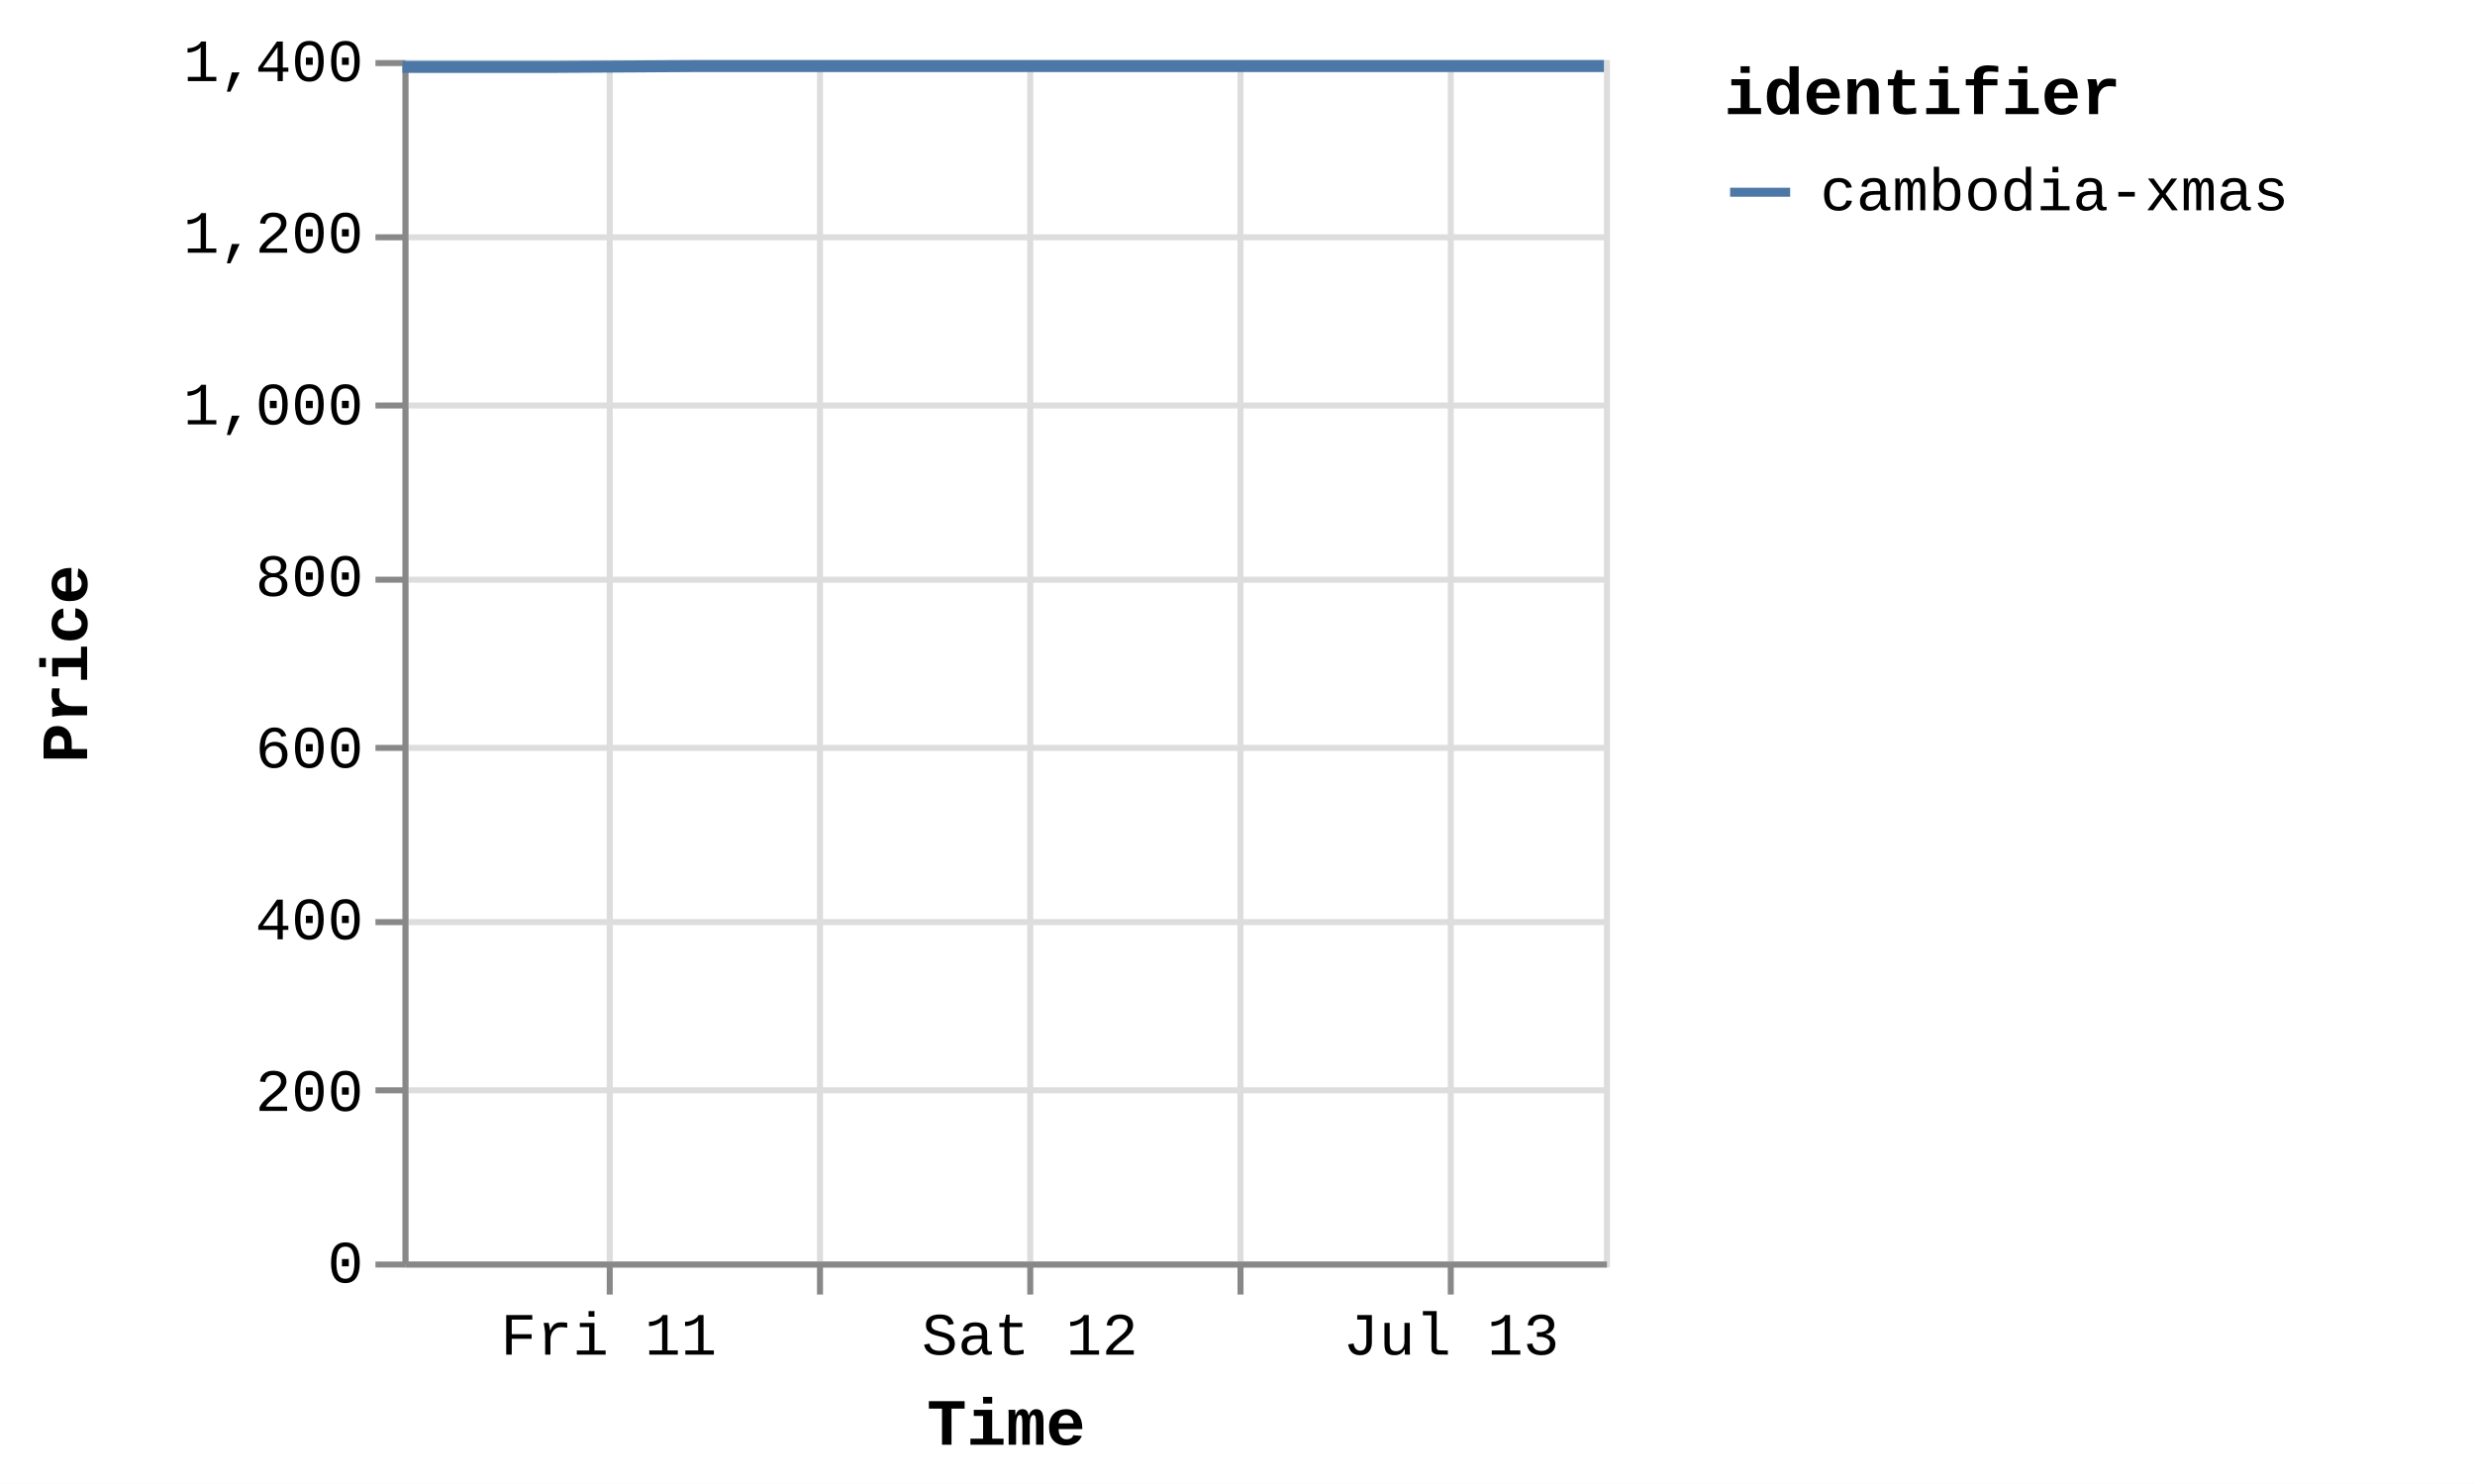
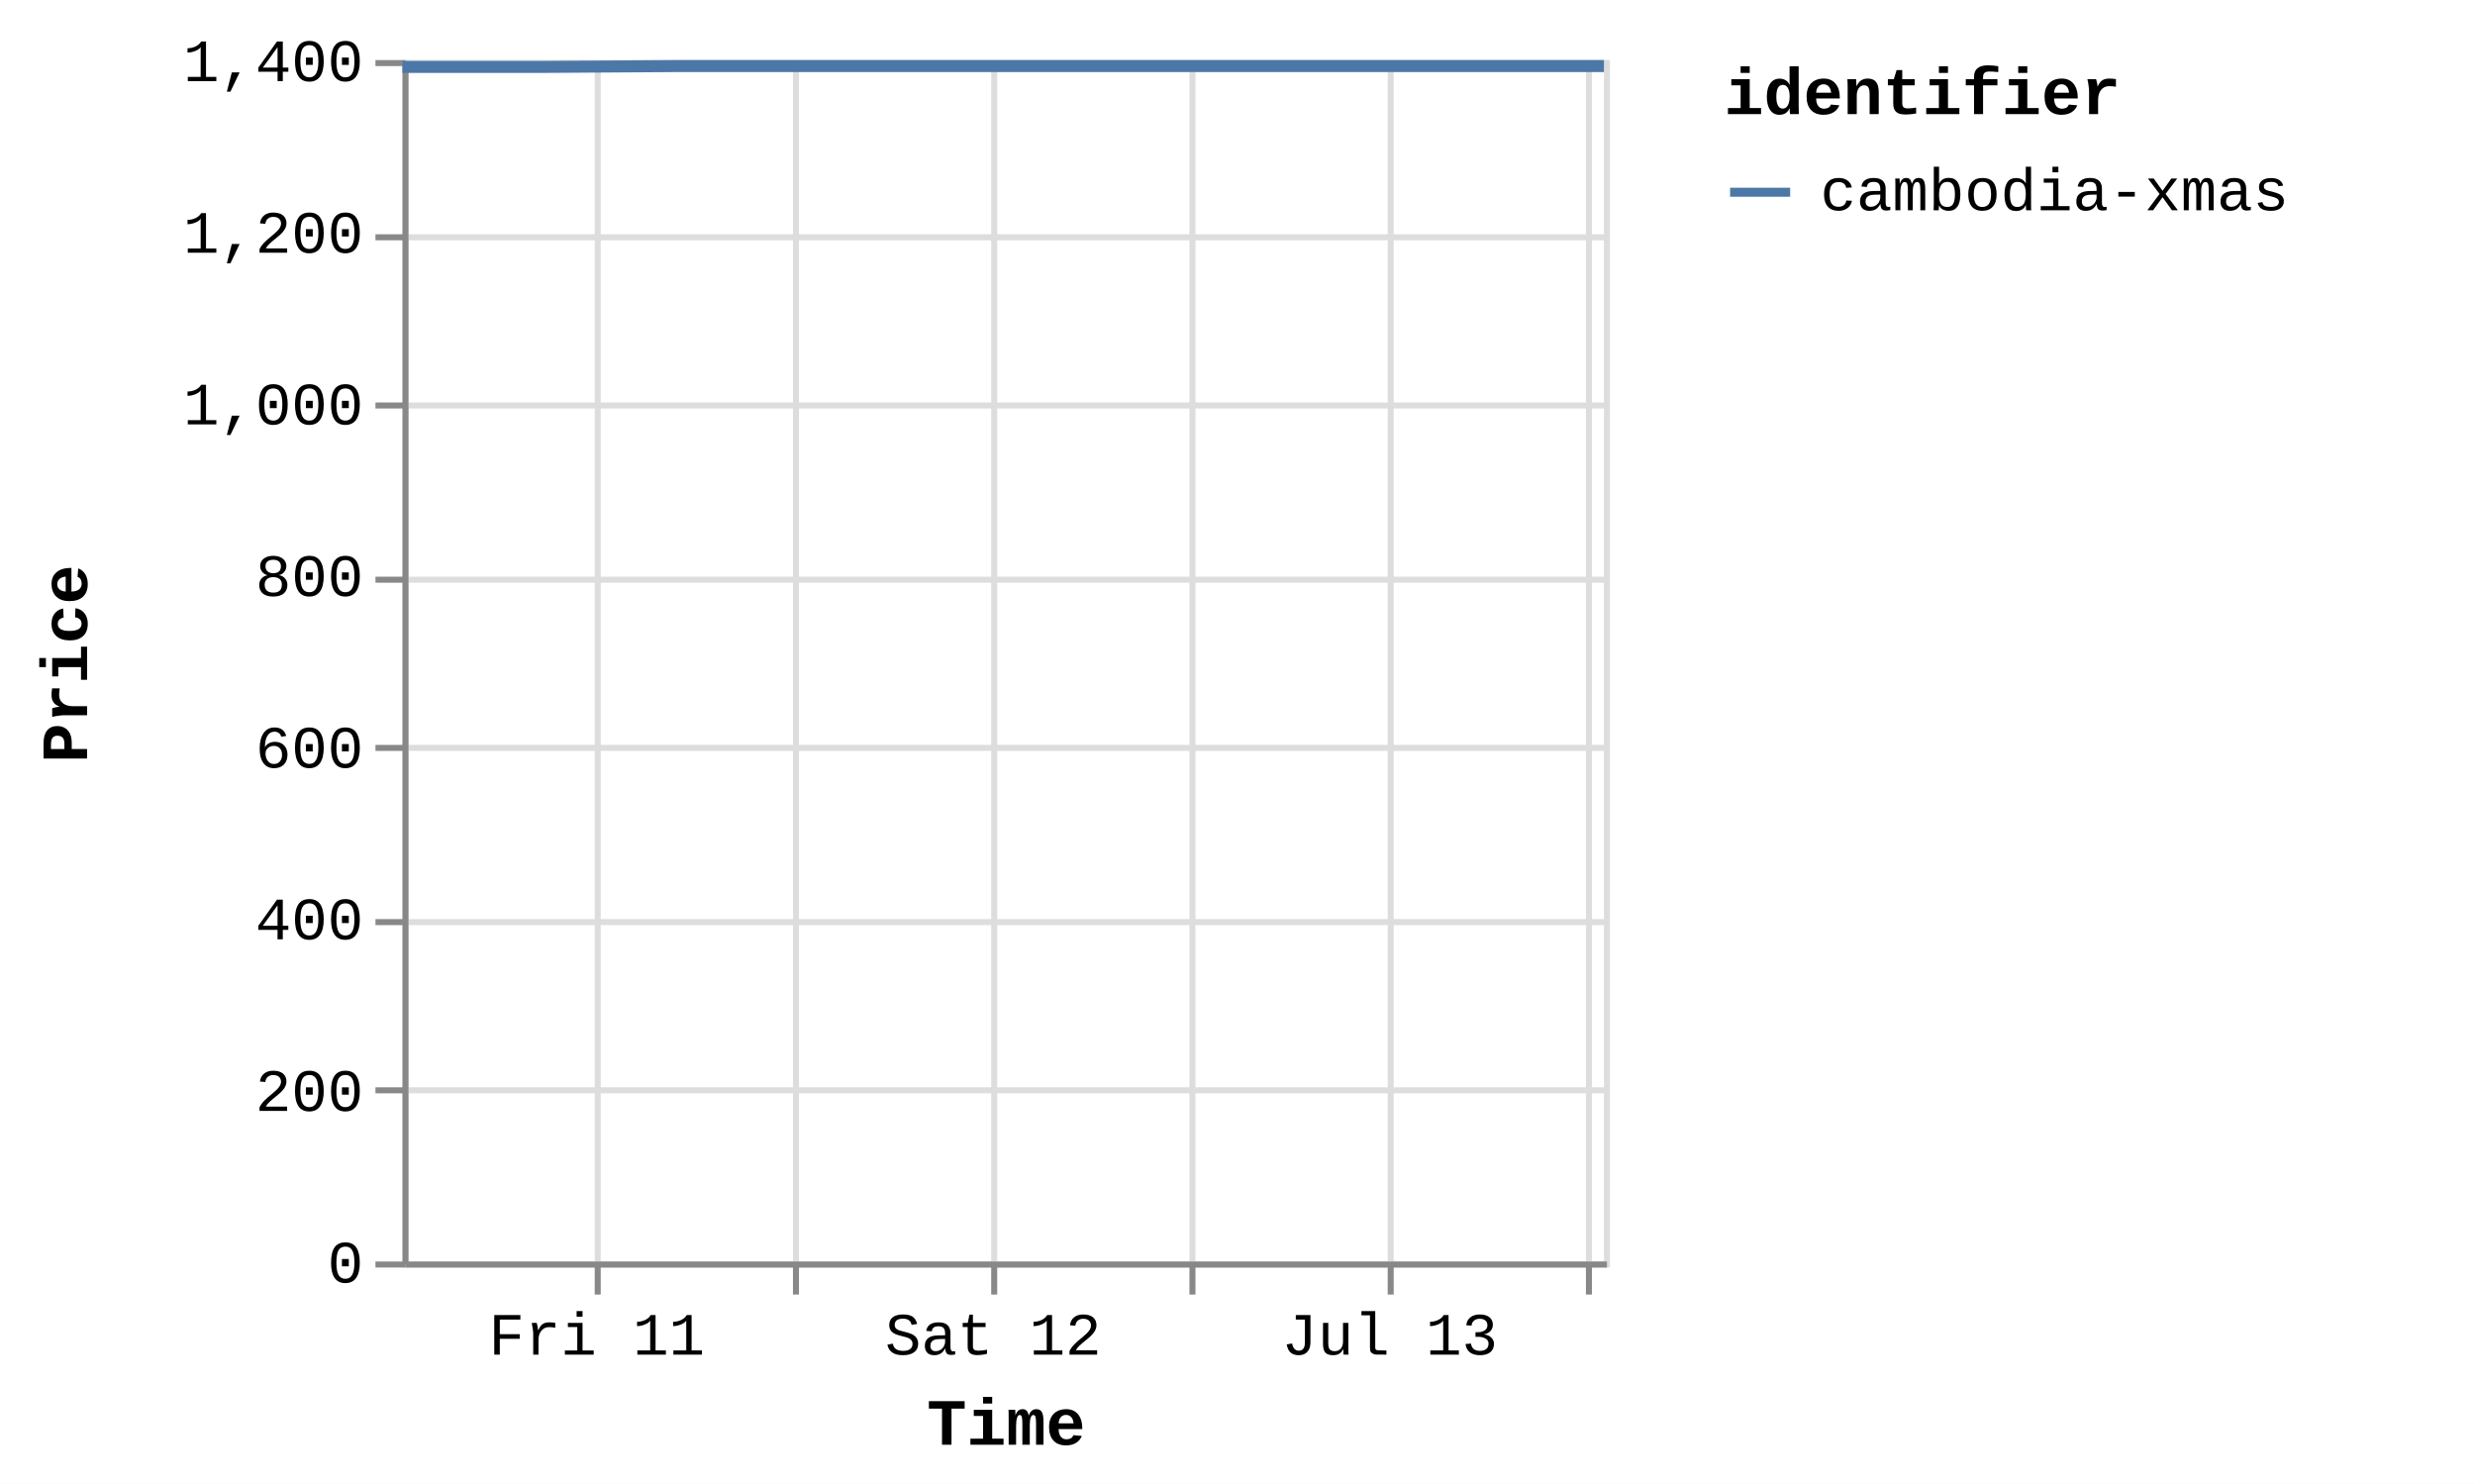
<svg xmlns="http://www.w3.org/2000/svg" version="1.1" class="marks" width="412" height="247" viewBox="0 0 412 247">
  <rect width="412" height="247" fill="white" />
  <g fill="none" stroke-miterlimit="10" transform="translate(67,10)">
    <g class="mark-group role-frame root" role="graphics-object" aria-roledescription="group mark container">
      <g transform="translate(0,0)">
        <path class="background" aria-hidden="true" d="M0.5,0.5h200v200h-200Z" stroke="#ddd" />
        <g>
          <g class="mark-group role-axis" aria-hidden="true">
            <g transform="translate(0.5,200.5)">
              <path class="background" aria-hidden="true" d="M0,0h0v0h0Z" pointer-events="none" />
              <g>
                <g class="mark-rule role-axis-grid" pointer-events="none">
-                   <line transform="translate(34,-200)" x2="0" y2="200" stroke="#ddd" stroke-width="1" opacity="1" />
-                   <line transform="translate(69,-200)" x2="0" y2="200" stroke="#ddd" stroke-width="1" opacity="1" />
-                   <line transform="translate(104,-200)" x2="0" y2="200" stroke="#ddd" stroke-width="1" opacity="1" />
-                   <line transform="translate(139,-200)" x2="0" y2="200" stroke="#ddd" stroke-width="1" opacity="1" />
-                   <line transform="translate(174,-200)" x2="0" y2="200" stroke="#ddd" stroke-width="1" opacity="1" />
+                   <line transform="translate(32,-200)" x2="0" y2="200" stroke="#ddd" stroke-width="1" opacity="1" />
+                   <line transform="translate(65,-200)" x2="0" y2="200" stroke="#ddd" stroke-width="1" opacity="1" />
+                   <line transform="translate(98,-200)" x2="0" y2="200" stroke="#ddd" stroke-width="1" opacity="1" />
+                   <line transform="translate(131,-200)" x2="0" y2="200" stroke="#ddd" stroke-width="1" opacity="1" />
+                   <line transform="translate(164,-200)" x2="0" y2="200" stroke="#ddd" stroke-width="1" opacity="1" />
+                   <line transform="translate(197,-200)" x2="0" y2="200" stroke="#ddd" stroke-width="1" opacity="1" />
                </g>
              </g>
              <path class="foreground" aria-hidden="true" d="" pointer-events="none" display="none" />
            </g>
          </g>
          <g class="mark-group role-axis" aria-hidden="true">
            <g transform="translate(0.5,0.5)">
              <path class="background" aria-hidden="true" d="M0,0h0v0h0Z" pointer-events="none" />
              <g>
                <g class="mark-rule role-axis-grid" pointer-events="none">
                  <line transform="translate(0,200)" x2="200" y2="0" stroke="#ddd" stroke-width="1" opacity="1" />
                  <line transform="translate(0,171)" x2="200" y2="0" stroke="#ddd" stroke-width="1" opacity="1" />
                  <line transform="translate(0,143)" x2="200" y2="0" stroke="#ddd" stroke-width="1" opacity="1" />
                  <line transform="translate(0,114)" x2="200" y2="0" stroke="#ddd" stroke-width="1" opacity="1" />
                  <line transform="translate(0,86)" x2="200" y2="0" stroke="#ddd" stroke-width="1" opacity="1" />
                  <line transform="translate(0,57)" x2="200" y2="0" stroke="#ddd" stroke-width="1" opacity="1" />
                  <line transform="translate(0,29)" x2="200" y2="0" stroke="#ddd" stroke-width="1" opacity="1" />
                  <line transform="translate(0,0)" x2="200" y2="0" stroke="#ddd" stroke-width="1" opacity="1" />
                </g>
              </g>
              <path class="foreground" aria-hidden="true" d="" pointer-events="none" display="none" />
            </g>
          </g>
-           <g class="mark-group role-axis" role="graphics-symbol" aria-roledescription="axis" aria-label="X-axis titled 'Time' for a time scale with values from Thursday, 10 July 2025, 12:25:32 PM to Sunday, 13 July 2025, 8:52:40 AM">
+           <g class="mark-group role-axis" role="graphics-symbol" aria-roledescription="axis" aria-label="X-axis titled 'Time' for a time scale with values from Thursday, 10 July 2025, 12:25:32 PM to Sunday, 13 July 2025, 1:09:03 PM">
            <g transform="translate(0.5,200.5)">
              <path class="background" aria-hidden="true" d="M0,0h0v0h0Z" pointer-events="none" />
              <g>
                <g class="mark-rule role-axis-tick" pointer-events="none">
-                   <line transform="translate(34,0)" x2="0" y2="5" stroke="#888" stroke-width="1" opacity="1" />
-                   <line transform="translate(69,0)" x2="0" y2="5" stroke="#888" stroke-width="1" opacity="1" />
-                   <line transform="translate(104,0)" x2="0" y2="5" stroke="#888" stroke-width="1" opacity="1" />
-                   <line transform="translate(139,0)" x2="0" y2="5" stroke="#888" stroke-width="1" opacity="1" />
-                   <line transform="translate(174,0)" x2="0" y2="5" stroke="#888" stroke-width="1" opacity="1" />
+                   <line transform="translate(32,0)" x2="0" y2="5" stroke="#888" stroke-width="1" opacity="1" />
+                   <line transform="translate(65,0)" x2="0" y2="5" stroke="#888" stroke-width="1" opacity="1" />
+                   <line transform="translate(98,0)" x2="0" y2="5" stroke="#888" stroke-width="1" opacity="1" />
+                   <line transform="translate(131,0)" x2="0" y2="5" stroke="#888" stroke-width="1" opacity="1" />
+                   <line transform="translate(164,0)" x2="0" y2="5" stroke="#888" stroke-width="1" opacity="1" />
+                   <line transform="translate(197,0)" x2="0" y2="5" stroke="#888" stroke-width="1" opacity="1" />
                </g>
                <g class="mark-text role-axis-label" pointer-events="none">
-                   <text text-anchor="middle" transform="translate(33.81688,15)" font-family="Liberation Mono" font-size="10px" fill="#000" opacity="1">Fri 11</text>
-                   <text text-anchor="middle" transform="translate(68.87789,15)" font-family="Liberation Mono" font-size="10px" fill="#000" opacity="0">12 PM</text>
-                   <text text-anchor="middle" transform="translate(103.9389,15)" font-family="Liberation Mono" font-size="10px" fill="#000" opacity="1">Sat 12</text>
-                   <text text-anchor="middle" transform="translate(138.9999,15)" font-family="Liberation Mono" font-size="10px" fill="#000" opacity="0">12 PM</text>
-                   <text text-anchor="middle" transform="translate(174.0609,15)" font-family="Liberation Mono" font-size="10px" fill="#000" opacity="1">Jul 13</text>
+                   <text text-anchor="middle" transform="translate(31.8299,15)" font-family="Liberation Mono" font-size="10px" fill="#000" opacity="1">Fri 11</text>
+                   <text text-anchor="middle" transform="translate(64.83084,15)" font-family="Liberation Mono" font-size="10px" fill="#000" opacity="0">12 PM</text>
+                   <text text-anchor="middle" transform="translate(97.83178,15)" font-family="Liberation Mono" font-size="10px" fill="#000" opacity="1">Sat 12</text>
+                   <text text-anchor="middle" transform="translate(130.8327,15)" font-family="Liberation Mono" font-size="10px" fill="#000" opacity="0">12 PM</text>
+                   <text text-anchor="middle" transform="translate(163.8337,15)" font-family="Liberation Mono" font-size="10px" fill="#000" opacity="1">Jul 13</text>
+                   <text text-anchor="middle" transform="translate(196.8346,15)" font-family="Liberation Mono" font-size="10px" fill="#000" opacity="0">12 PM</text>
                </g>
                <g class="mark-rule role-axis-domain" pointer-events="none">
                  <line transform="translate(0,0)" x2="200" y2="0" stroke="#888" stroke-width="1" opacity="1" />
                </g>
                <g class="mark-text role-axis-title" pointer-events="none">
                  <text text-anchor="middle" transform="translate(100,30)" font-family="Liberation Mono" font-size="11px" font-weight="bold" fill="#000" opacity="1">Time</text>
                </g>
              </g>
              <path class="foreground" aria-hidden="true" d="" pointer-events="none" display="none" />
            </g>
          </g>
          <g class="mark-group role-axis" role="graphics-symbol" aria-roledescription="axis" aria-label="Y-axis titled 'Price' for a linear scale with values from 0 to 1,400">
            <g transform="translate(0.5,0.5)">
              <path class="background" aria-hidden="true" d="M0,0h0v0h0Z" pointer-events="none" />
              <g>
                <g class="mark-rule role-axis-tick" pointer-events="none">
                  <line transform="translate(0,200)" x2="-5" y2="0" stroke="#888" stroke-width="1" opacity="1" />
                  <line transform="translate(0,171)" x2="-5" y2="0" stroke="#888" stroke-width="1" opacity="1" />
                  <line transform="translate(0,143)" x2="-5" y2="0" stroke="#888" stroke-width="1" opacity="1" />
                  <line transform="translate(0,114)" x2="-5" y2="0" stroke="#888" stroke-width="1" opacity="1" />
                  <line transform="translate(0,86)" x2="-5" y2="0" stroke="#888" stroke-width="1" opacity="1" />
                  <line transform="translate(0,57)" x2="-5" y2="0" stroke="#888" stroke-width="1" opacity="1" />
                  <line transform="translate(0,29)" x2="-5" y2="0" stroke="#888" stroke-width="1" opacity="1" />
                  <line transform="translate(0,0)" x2="-5" y2="0" stroke="#888" stroke-width="1" opacity="1" />
                </g>
                <g class="mark-text role-axis-label" pointer-events="none">
                  <text text-anchor="end" transform="translate(-7,203)" font-family="Liberation Mono" font-size="10px" fill="#000" opacity="1">0</text>
                  <text text-anchor="end" transform="translate(-7,174.4286)" font-family="Liberation Mono" font-size="10px" fill="#000" opacity="1">200</text>
                  <text text-anchor="end" transform="translate(-7,145.8571)" font-family="Liberation Mono" font-size="10px" fill="#000" opacity="1">400</text>
                  <text text-anchor="end" transform="translate(-7,117.2857)" font-family="Liberation Mono" font-size="10px" fill="#000" opacity="1">600</text>
                  <text text-anchor="end" transform="translate(-7,88.71429)" font-family="Liberation Mono" font-size="10px" fill="#000" opacity="1">800</text>
                  <text text-anchor="end" transform="translate(-7,60.14286)" font-family="Liberation Mono" font-size="10px" fill="#000" opacity="1">1,000</text>
                  <text text-anchor="end" transform="translate(-7,31.57143)" font-family="Liberation Mono" font-size="10px" fill="#000" opacity="1">1,200</text>
                  <text text-anchor="end" transform="translate(-7,3)" font-family="Liberation Mono" font-size="10px" fill="#000" opacity="1">1,400</text>
                </g>
                <g class="mark-rule role-axis-domain" pointer-events="none">
                  <line transform="translate(0,200)" x2="0" y2="-200" stroke="#888" stroke-width="1" opacity="1" />
                </g>
                <g class="mark-text role-axis-title" pointer-events="none">
                  <text text-anchor="middle" transform="translate(-51,100) rotate(-90) translate(0,-2)" font-family="Liberation Mono" font-size="11px" font-weight="bold" fill="#000" opacity="1">Price</text>
                </g>
              </g>
              <path class="foreground" aria-hidden="true" d="" pointer-events="none" display="none" />
            </g>
          </g>
          <g class="mark-group role-scope pathgroup" role="graphics-object" aria-roledescription="group mark container">
            <g transform="translate(0,0)">
              <path class="background" aria-hidden="true" d="M0,0h200v200h-200Z" />
              <g>
                <g class="mark-line role-mark marks" role="graphics-object" aria-roledescription="line mark container">
-                   <path aria-label="Time: Jul 10, 2025; Price: 1392; identifier: cambodia-xmas" role="graphics-symbol" aria-roledescription="line mark" d="M0,1.143L0.945,1.143L13.193,1.143L24.527,1.143L48.439,1L59.874,1L72.708,1L83.217,1L94.657,1L118.353,1L129.871,1L142.326,1L153.197,1L164.693,1L188.632,1L200,1" stroke="#4c78a8" stroke-width="2" />
+                   <path aria-label="Time: Jul 10, 2025; Price: 1392; identifier: cambodia-xmas" role="graphics-symbol" aria-roledescription="line mark" d="M0,1.143L0.89,1.143L12.418,1.143L23.086,1.143L45.593,1L56.356,1L68.436,1L78.327,1L89.095,1L111.399,1L122.24,1L133.964,1L144.196,1L155.016,1L177.549,1L188.249,1L200,1" stroke="#4c78a8" stroke-width="2" />
                </g>
              </g>
              <path class="foreground" aria-hidden="true" d="" display="none" />
            </g>
          </g>
          <g class="mark-group role-legend" role="graphics-symbol" aria-roledescription="legend" aria-label="Symbol legend titled 'identifier' for stroke color with 1 value: cambodia-xmas">
            <g transform="translate(220,0)">
              <path class="background" aria-hidden="true" d="M0,0h120v27h-120Z" pointer-events="none" />
              <g>
                <g class="mark-group role-legend-entry">
                  <g transform="translate(0,16)">
                    <path class="background" aria-hidden="true" d="M0,0h0v0h0Z" pointer-events="none" />
                    <g>
                      <g class="mark-group role-scope" role="graphics-object" aria-roledescription="group mark container">
                        <g transform="translate(0,0)">
                          <path class="background" aria-hidden="true" d="M0,0h120v11h-120Z" pointer-events="none" opacity="1" />
                          <g>
                            <g class="mark-symbol role-legend-symbol" pointer-events="none">
                              <path transform="translate(6,6)" d="M-5,0L5,0" stroke="#4c78a8" stroke-width="1.5" opacity="1" />
                            </g>
                            <g class="mark-text role-legend-label" pointer-events="none">
                              <text text-anchor="start" transform="translate(16,9)" font-family="Liberation Mono" font-size="10px" fill="#000" opacity="1">cambodia-xmas</text>
                            </g>
                          </g>
                          <path class="foreground" aria-hidden="true" d="" pointer-events="none" display="none" />
                        </g>
                      </g>
                    </g>
                    <path class="foreground" aria-hidden="true" d="" pointer-events="none" display="none" />
                  </g>
                </g>
                <g class="mark-text role-legend-title" pointer-events="none">
                  <text text-anchor="start" transform="translate(0,9)" font-family="Liberation Mono" font-size="11px" font-weight="bold" fill="#000" opacity="1">identifier</text>
                </g>
              </g>
              <path class="foreground" aria-hidden="true" d="" pointer-events="none" display="none" />
            </g>
          </g>
        </g>
        <path class="foreground" aria-hidden="true" d="" display="none" />
      </g>
    </g>
  </g>
</svg>
